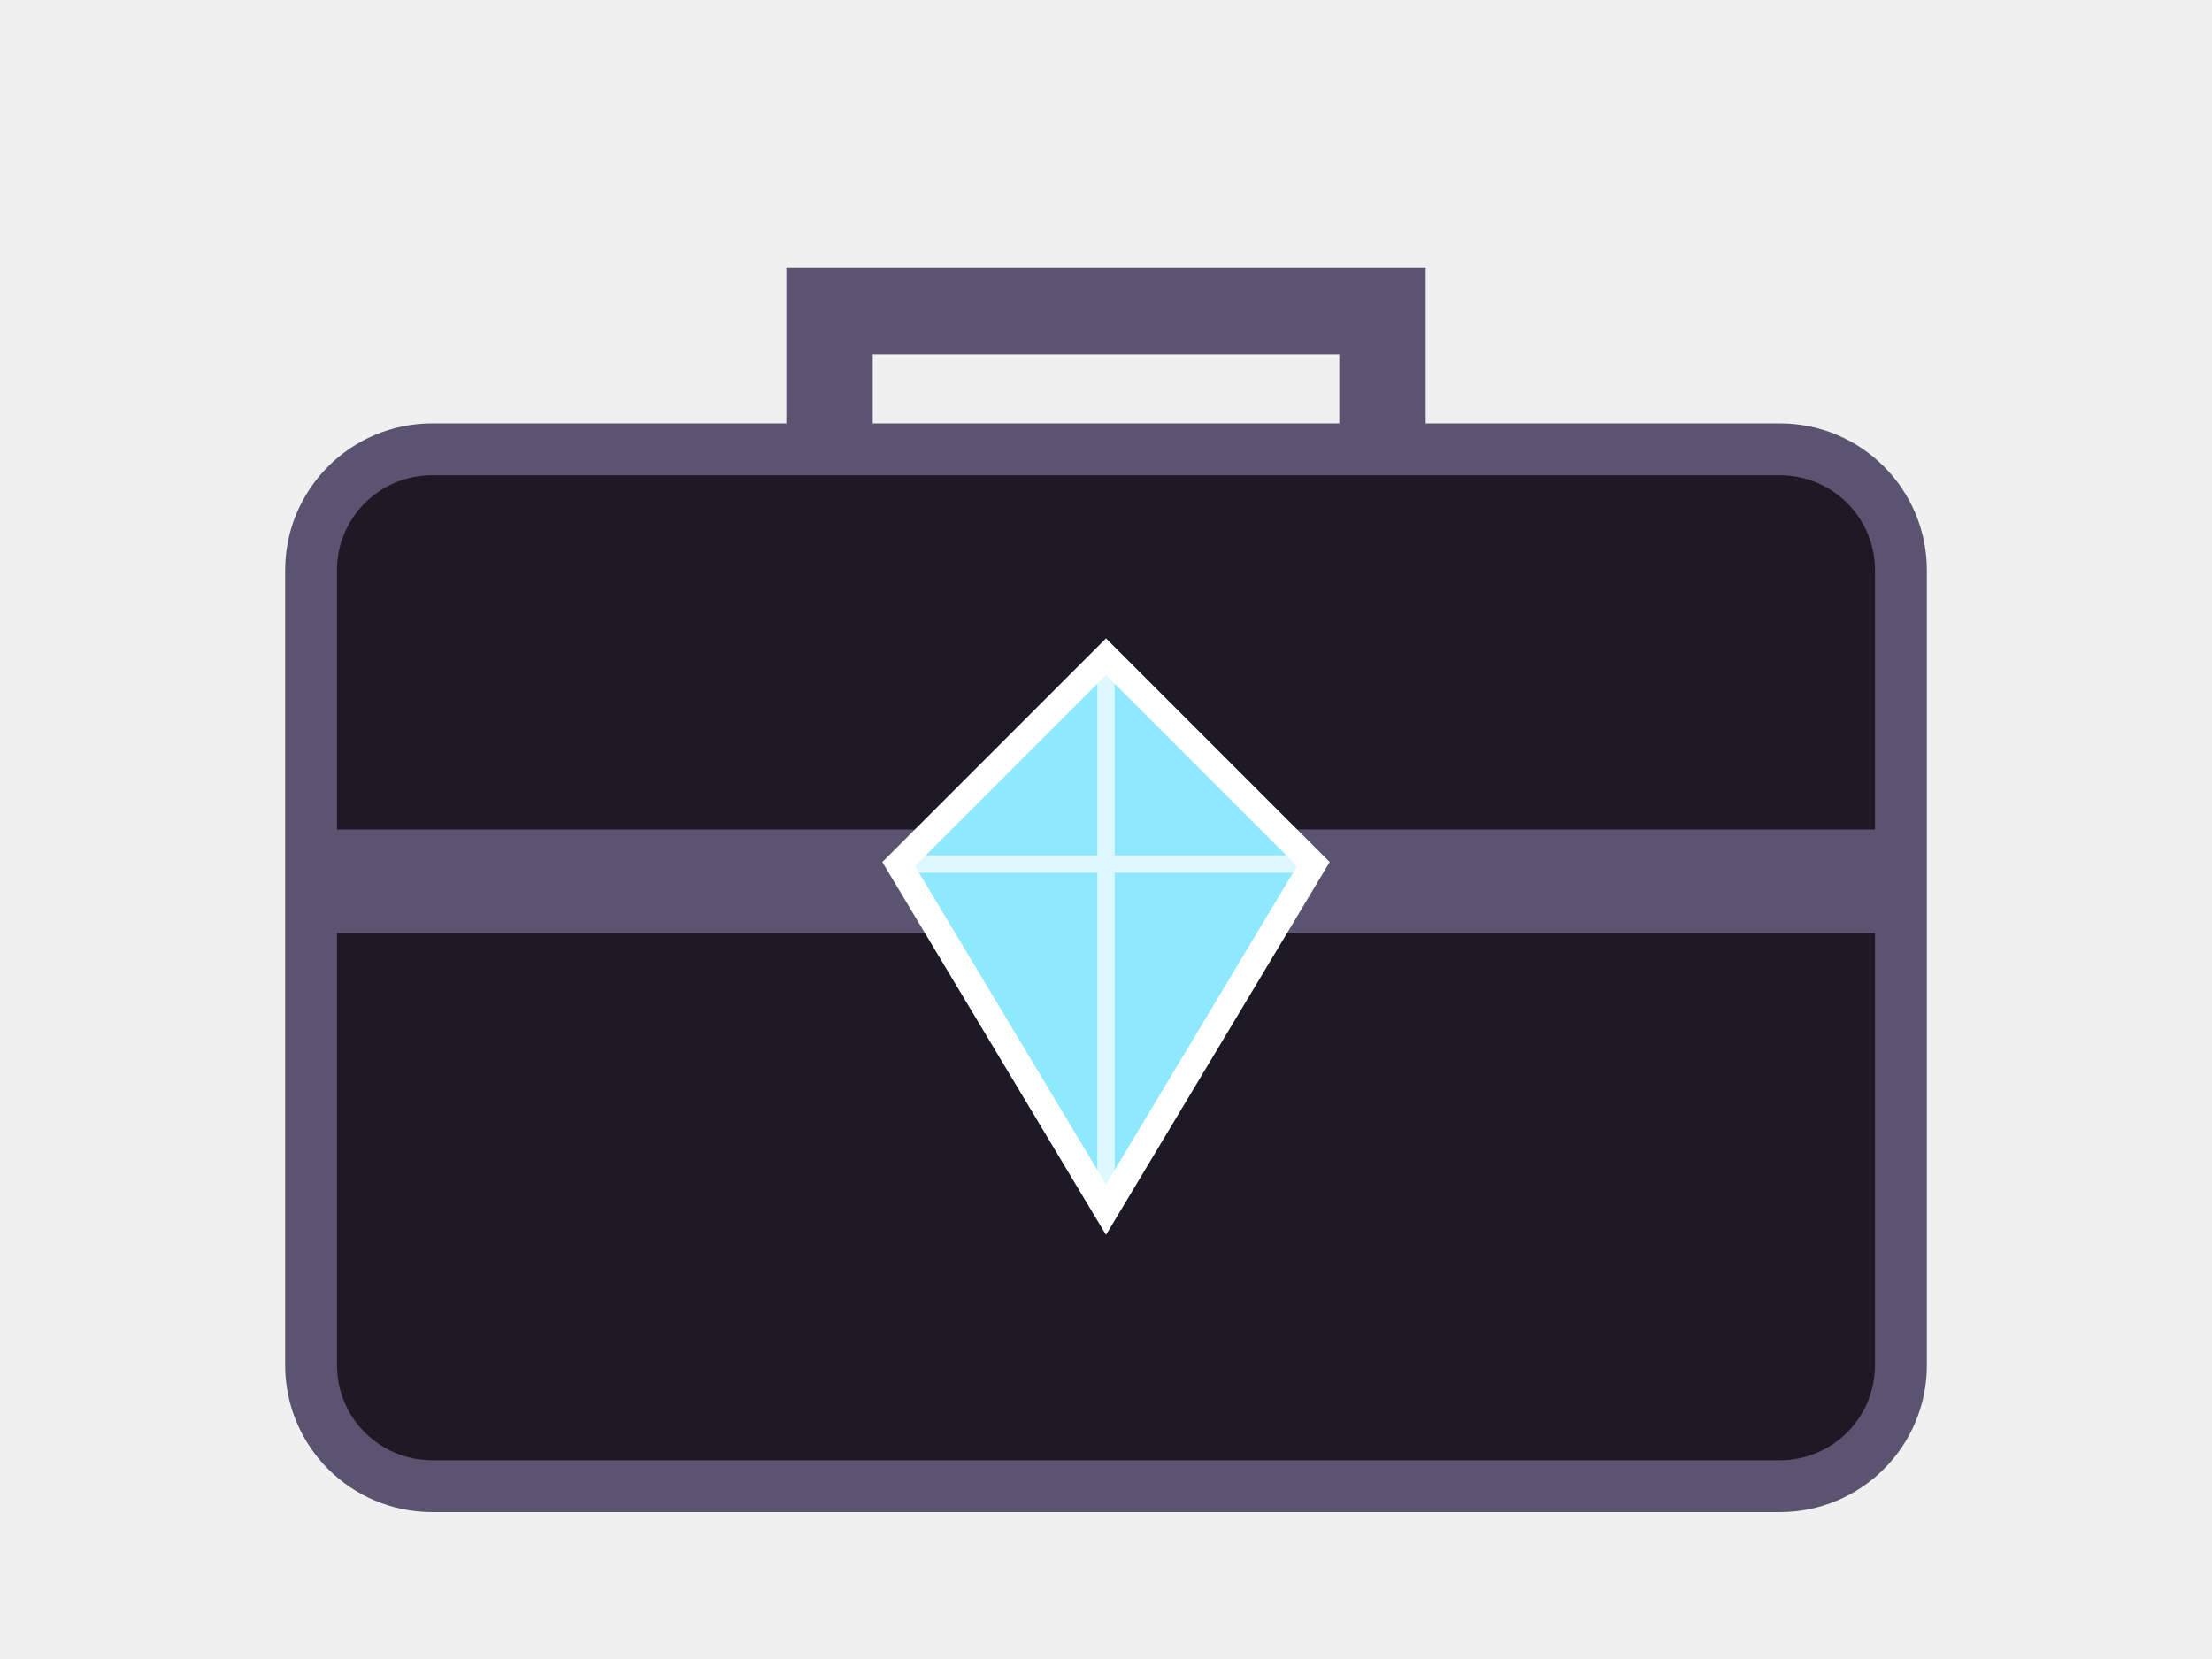
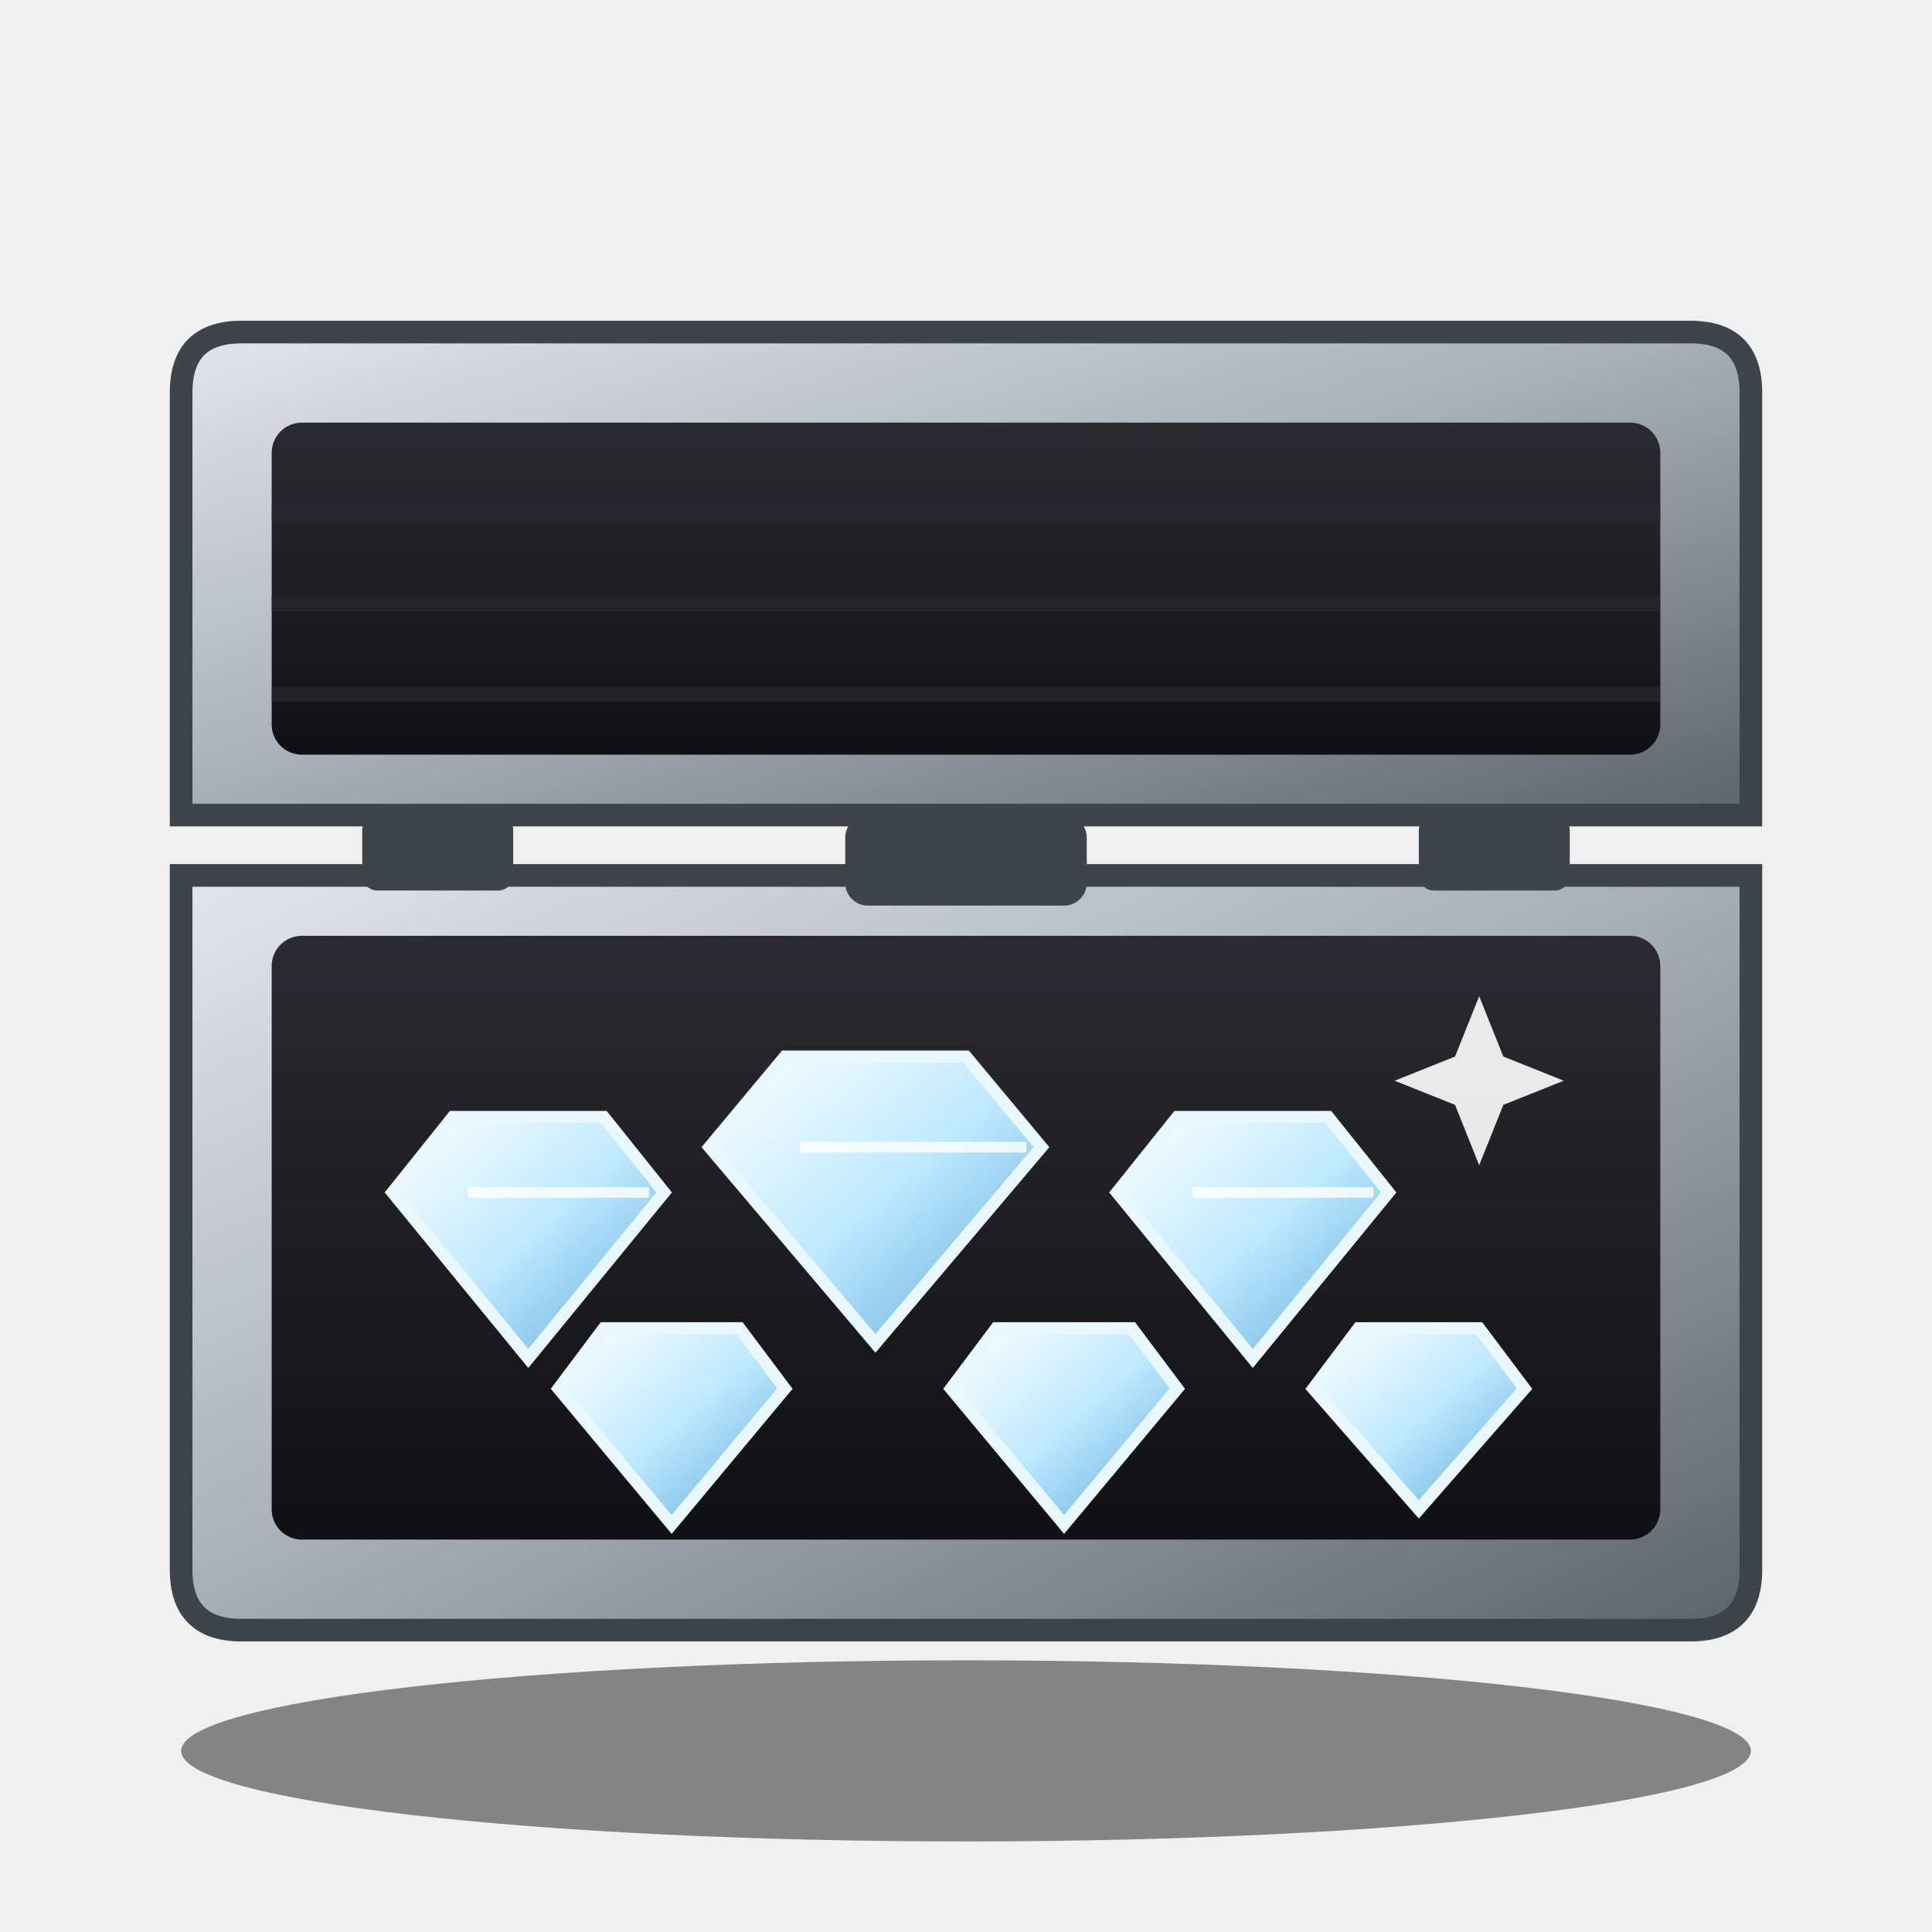
- <svg xmlns="http://www.w3.org/2000/svg" viewBox="0 0 128 96">
+ <svg xmlns="http://www.w3.org/2000/svg" viewBox="0 0 128 128">
  <defs>
-     <linearGradient id="o" x1="0" y1="0" x2="0" y2="1">
-       <stop offset="0" stop-color="#ffe27a" />
-       <stop offset="1" stop-color="#d48a00" />
+     <linearGradient id="aluminio" x1="0" y1="0" x2="1" y2="1">
+       <stop offset="0" stop-color="#e3e6ea" />
+       <stop offset="0.5" stop-color="#a7adb5" />
+       <stop offset="1" stop-color="#5d636b" />
    </linearGradient>
-     <linearGradient id="m" x1="0" y1="0" x2="0" y2="1">
-       <stop offset="0" stop-color="#5b5470" />
-       <stop offset="1" stop-color="#2a2438" />
+     <linearGradient id="espuma" x1="0" y1="0" x2="0" y2="1">
+       <stop offset="0" stop-color="#2a2a30" />
+       <stop offset="1" stop-color="#111114" />
    </linearGradient>
-     <linearGradient id="r" x1="0" y1="0" x2="1" y2="1">
-       <stop offset="0" stop-color="#d9b8ff" />
-       <stop offset="1" stop-color="#8b3fe0" />
+     <linearGradient id="diamante" x1="0" y1="0" x2="1" y2="1">
+       <stop offset="0" stop-color="#ffffff" />
+       <stop offset="0.5" stop-color="#bfe9ff" />
+       <stop offset="1" stop-color="#5aa8d6" />
    </linearGradient>
  </defs>
-   <rect x="18" y="26" width="92" height="60" rx="7" fill="#1d1a26" stroke="#5b5470" stroke-width="3" />
-   <path d="M48 26v-8h32v8" stroke="#5b5470" stroke-width="5" fill="none" />
-   <rect x="18" y="48" width="92" height="6" fill="#5b5470" />
-   <path d="M64 38l12 12-12 20-12-20z" fill="#8ee9ff" stroke="#fff" stroke-width="1.5" />
-   <path d="M52 50h24M64 38v32" stroke="#fff" stroke-width="1" opacity=".7" />
+   <ellipse cx="64" cy="116" rx="52" ry="6" fill="#000" opacity="0.45" />
+   <path d="M16 22 H112 Q116 22 116 26 V54 H12 V26 Q12 22 16 22 Z" fill="url(#aluminio)" stroke="#3f444b" stroke-width="1.5" />
+   <rect x="18" y="28" width="92" height="22" rx="2" fill="url(#espuma)" />
+   <g stroke="#2a2a30" stroke-width="1">
+     <path d="M18 34h92M18 40h92M18 46h92" opacity="0.6" />
+   </g>
+   <path d="M12 58 H116 V104 Q116 108 112 108 H16 Q12 108 12 104 Z" fill="url(#aluminio)" stroke="#3f444b" stroke-width="1.5" />
+   <rect x="18" y="62" width="92" height="40" rx="2" fill="url(#espuma)" />
+   <g fill="url(#diamante)" stroke="#e9f8ff" stroke-width="0.8">
+     <path d="M30 74 h10 l4 5 -9 11 -9 -11 z" />
+     <path d="M52 70 h12 l5 6 -11 13 -11 -13 z" />
+     <path d="M78 74 h10 l4 5 -9 11 -9 -11 z" />
+     <path d="M40 88 h9 l3 4 -7.5 9 -7.5 -9 z" />
+     <path d="M66 88 h9 l3 4 -7.5 9 -7.5 -9 z" />
+     <path d="M90 88 h8 l3 4 -7 8 -7 -8 z" />
+   </g>
+   <g stroke="#ffffff" stroke-width="0.7" opacity="0.8" fill="none">
+     <path d="M31 79 h12 M53 76 h15 M79 79 h12" />
+   </g>
+   <rect x="56" y="54" width="16" height="6" rx="1.5" fill="#3f444b" />
+   <rect x="24" y="54" width="10" height="5" rx="1" fill="#3f444b" />
+   <rect x="94" y="54" width="10" height="5" rx="1" fill="#3f444b" />
+   <path d="M98 66 l1.6 4 l4 1.6 l-4 1.6 l-1.6 4 l-1.6 -4 l-4 -1.6 l4 -1.6 z" fill="#fff" opacity="0.9" />
</svg>
